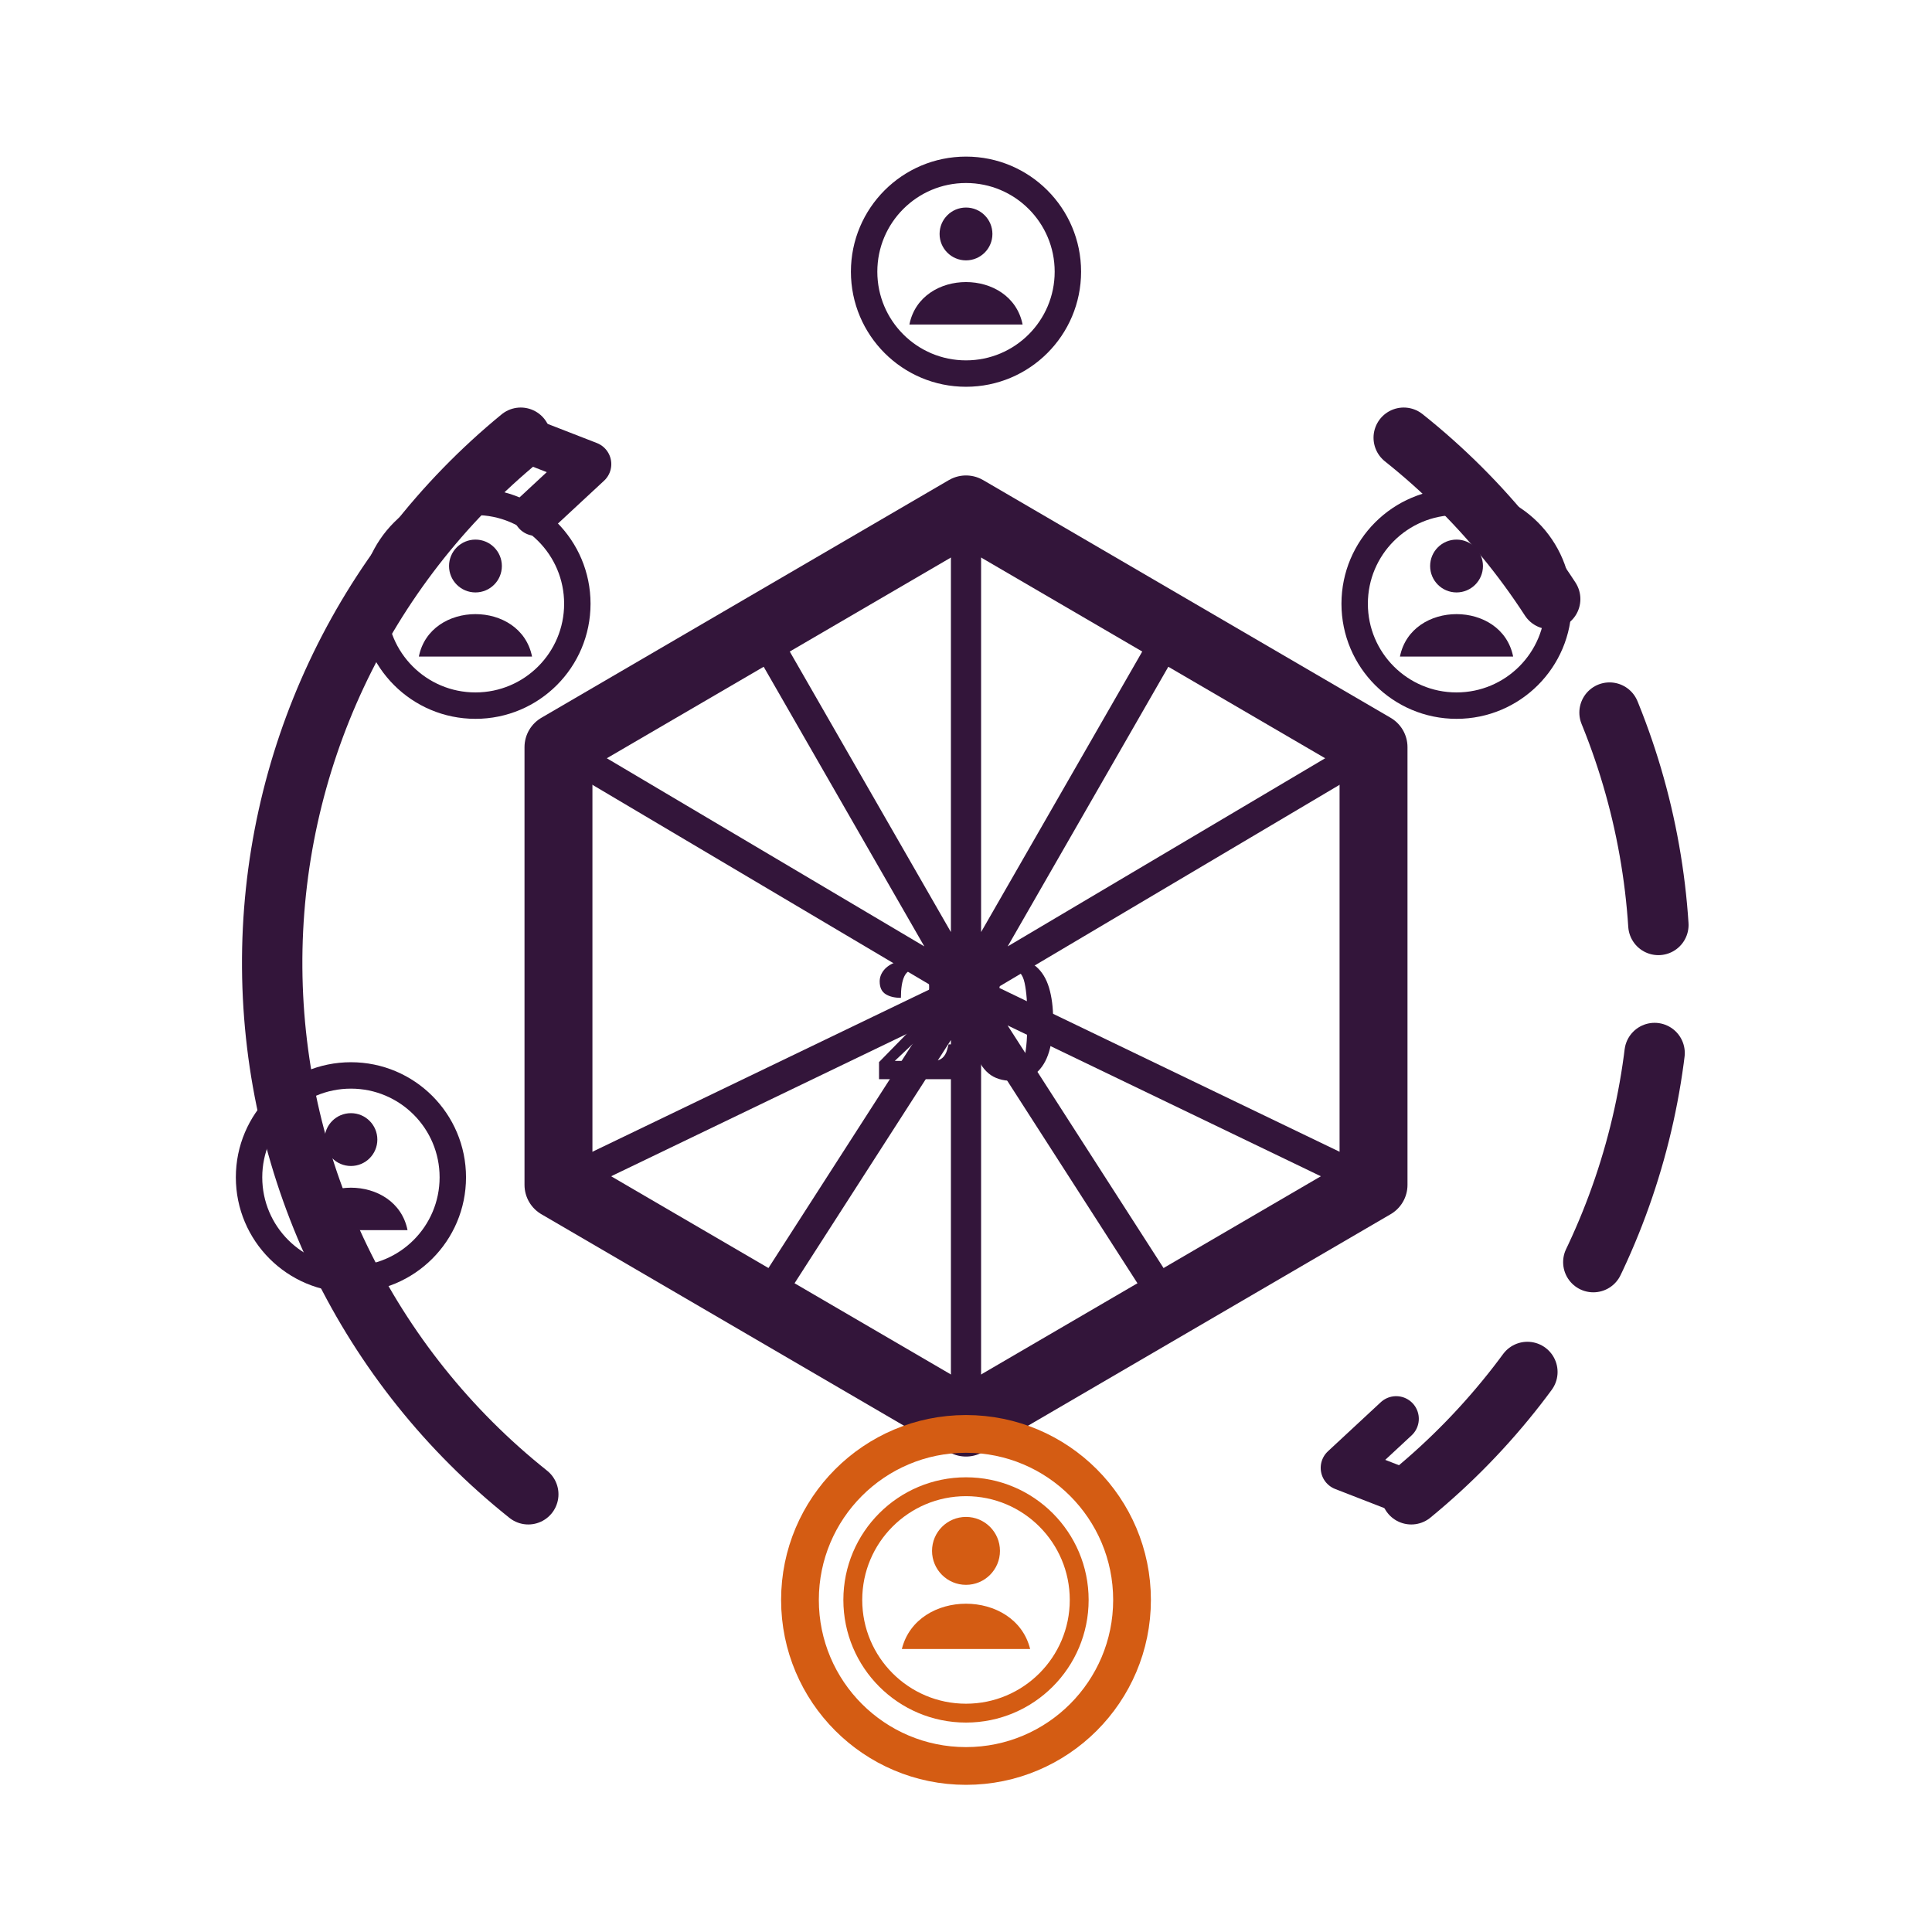
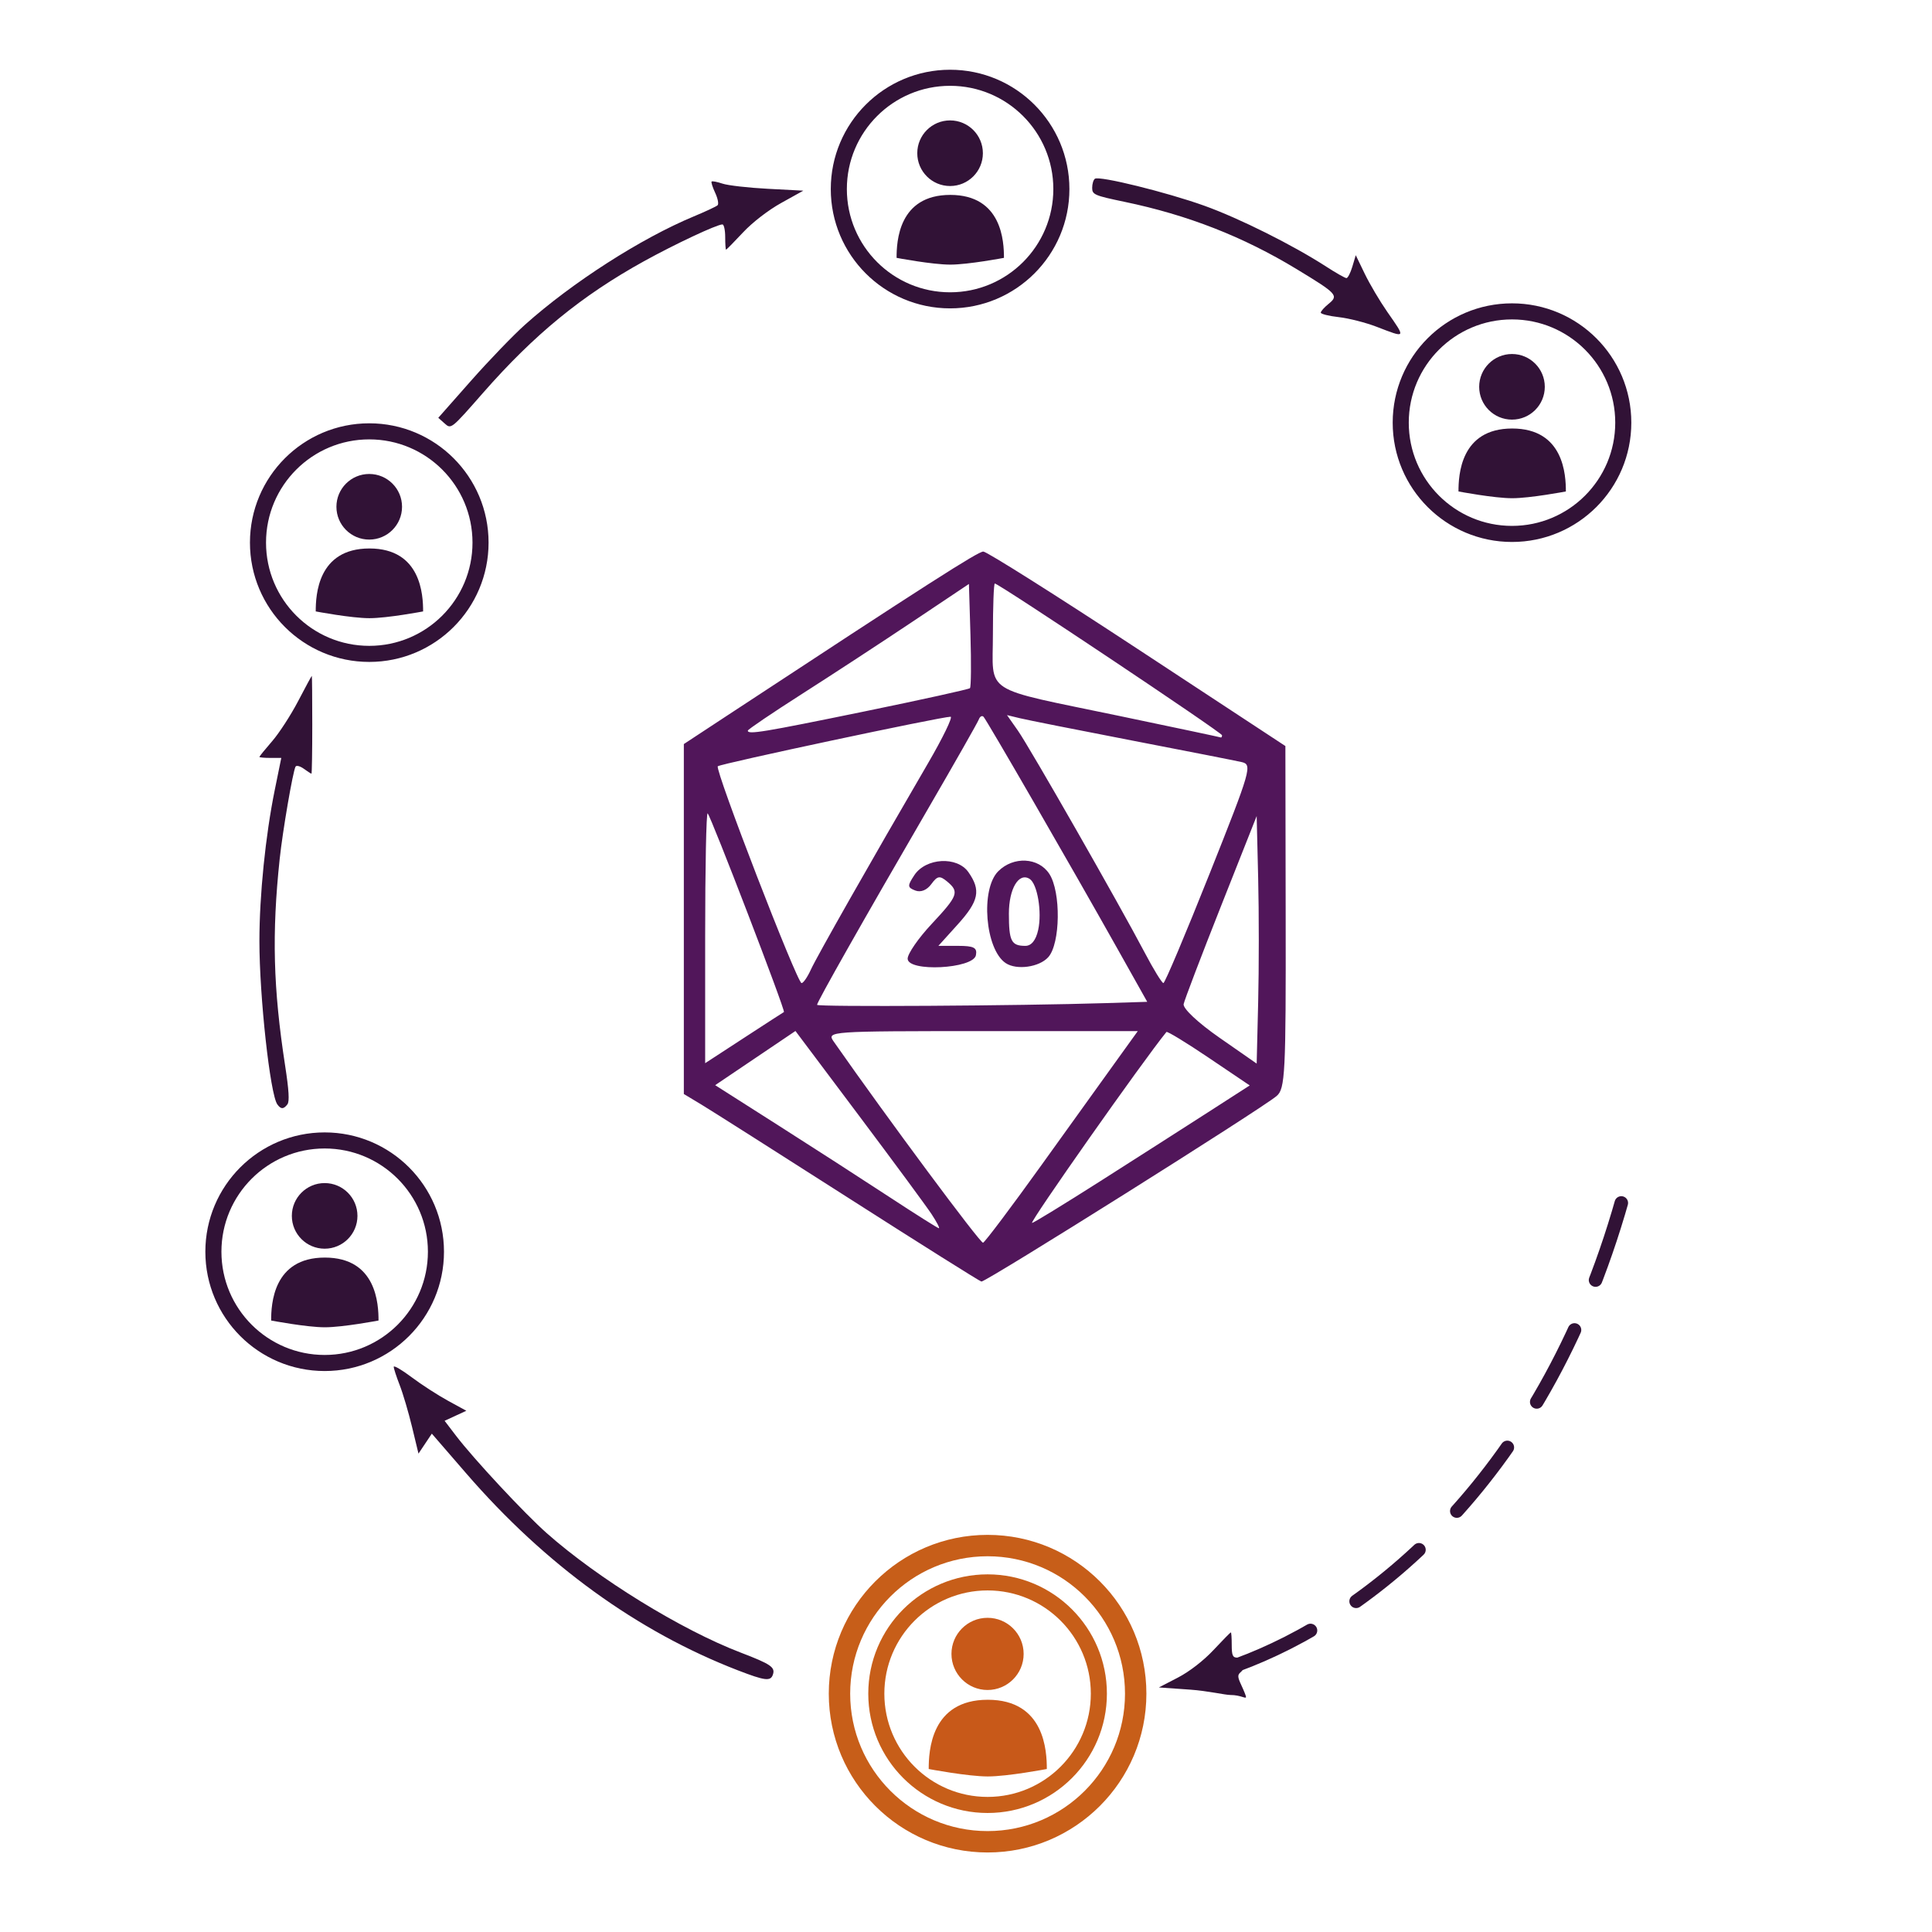
- <svg xmlns="http://www.w3.org/2000/svg" viewBox="0 0 512 512">
-   <g fill="none" stroke="#33153a" stroke-linecap="round" stroke-linejoin="round">
-     <path d="M140 396 A180 180 0 0 1 138 116" stroke-width="16" />
-     <path d="M138 116 l18 7 l-14 13" stroke-width="12" />
-     <path d="M372 116 A180 180 0 0 1 374 396" stroke-width="16" stroke-dasharray="58 34" />
-     <path d="M374 396 l-18-7 l14-13" stroke-width="12" />
-     <path d="M256 135 364 198v116L256 377 148 314V198Z" stroke-width="18" />
-     <path d="M256 135v242M148 198l108 64 108-64M148 314l108-52 108 52M202 168l54 94 54-94M202 346l54-84 54 84" stroke-width="8" />
-     <circle cx="126" cy="160" r="27" stroke-width="7" />
-     <circle cx="126" cy="150" r="7" fill="#33153a" stroke="none" />
-     <path d="M111 174c3-15 27-15 30 0" fill="#33153a" stroke="none" />
-     <circle cx="256" cy="72" r="27" stroke-width="7" />
-     <circle cx="256" cy="62" r="7" fill="#33153a" stroke="none" />
-     <path d="M241 86c3-15 27-15 30 0" fill="#33153a" stroke="none" />
-     <circle cx="386" cy="160" r="27" stroke-width="7" />
-     <circle cx="386" cy="150" r="7" fill="#33153a" stroke="none" />
-     <path d="M371 174c3-15 27-15 30 0" fill="#33153a" stroke="none" />
-     <circle cx="93" cy="312" r="27" stroke-width="7" />
-     <circle cx="93" cy="302" r="7" fill="#33153a" stroke="none" />
-     <path d="M78 326c3-15 27-15 30 0" fill="#33153a" stroke="none" />
+ <svg xmlns="http://www.w3.org/2000/svg" width="1024" height="1024" viewBox="0 0 270.933 270.933" version="1.1" id="svg1" xml:space="preserve">
+   <defs id="defs1" />
+   <g id="layer1" transform="translate(-175.1213,25.92916)">
+     <path style="fill:none;fill-opacity:1;stroke:#311236;stroke-width:1.9;stroke-dasharray:11.4,7.6;stroke-dashoffset:0;stroke-opacity:1;stroke-linecap:round" d="m 348.59,207.56 c 18.3,-6.696 43.615,-26.155 54.556,-67.178" id="path4" />
+     <path d="M 294.159,142.101 C 284.103,135.672 274.784,129.754 273.448,128.95 l -2.429,-1.461 V 102.951 78.413 l 6.165,-4.053 c 28.058,-18.446 35.081,-22.942 35.831,-22.942 0.475,0 10.2,6.137 21.612,13.637 l 20.75,13.637 0.04,23.983 c 0.037,21.949 -0.07,24.077 -1.267,25.093 -2.152,1.827 -40.644,26.022 -41.399,26.022 -0.171,0 -8.538,-5.26 -18.593,-11.689 z m 27.087,-4.75 c 4.279,-5.959 9.051,-12.6 10.605,-14.758 l 2.825,-3.923 h -21.831 c -21.544,0 -21.818,0.019 -20.806,1.467 7.494,10.723 20.565,28.329 20.941,28.207 0.268,-0.087 3.988,-5.034 8.267,-10.993 z m -15.464,7.017 c -0.703,-1.072 -5.29,-7.297 -10.194,-13.833 l -8.917,-11.884 -5.63,3.799 -5.629,3.799 8.826,5.619 c 4.854,3.09 11.852,7.604 15.551,10.03 3.699,2.426 6.848,4.413 6.998,4.416 0.15,0.002 -0.302,-0.873 -1.005,-1.945 z m 23.649,-4.664 c 5.068,-3.227 11.854,-7.565 15.08,-9.642 l 5.865,-3.775 -5.739,-3.873 c -3.156,-2.13 -5.831,-3.76 -5.943,-3.622 -3.276,4.015 -19.292,26.778 -18.841,26.778 0.2,0 4.511,-2.64 9.579,-5.867 z m -44.375,-23.712 c 0.256,-0.135 -10.197,-27.359 -10.697,-27.858 -0.193,-0.193 -0.35,7.611 -0.35,17.341 v 17.691 l 5.418,-3.531 c 2.98,-1.942 5.513,-3.581 5.629,-3.643 z m 66.504,-18.754 -0.21,-8.729 -5.01,12.652 c -2.756,6.958 -5.11,13.131 -5.231,13.716 -0.126,0.61 2.011,2.618 5.01,4.705 l 5.231,3.641 0.21,-8.628 c 0.116,-4.746 0.116,-12.556 0,-17.357 z m -21.334,17.502 5.777,-0.18 -4.195,-7.472 c -6.502,-11.58 -18.342,-32.089 -18.765,-32.505 -0.21,-0.205 -0.505,-0.037 -0.656,0.374 -0.151,0.411 -3.401,6.127 -7.221,12.703 -9.003,15.498 -15.464,26.913 -15.465,27.323 -6.8e-4,0.309 28.262,0.141 40.525,-0.242 z m -27.821,-6.232 c 0,-0.696 1.513,-2.884 3.363,-4.861 3.715,-3.972 3.912,-4.515 2.161,-5.968 -1.019,-0.846 -1.354,-0.789 -2.206,0.376 -0.619,0.846 -1.48,1.19 -2.246,0.897 -1.112,-0.427 -1.127,-0.651 -0.138,-2.149 1.614,-2.444 6.002,-2.69 7.588,-0.426 1.781,2.543 1.472,4.043 -1.51,7.345 l -2.702,2.991 h 2.757 c 2.223,0 2.709,0.254 2.508,1.308 -0.366,1.922 -9.575,2.39 -9.575,0.487 z m 13.749,0.623 c -2.877,-1.921 -3.563,-10.362 -1.046,-12.879 2.131,-2.131 5.642,-1.954 7.159,0.361 1.657,2.529 1.565,9.8 -0.149,11.693 -1.272,1.406 -4.438,1.843 -5.964,0.825 z m 4.558,-4.659 c 0.554,-2.522 -0.116,-6.478 -1.211,-7.155 -1.517,-0.938 -2.899,1.388 -2.899,4.88 0,3.852 0.339,4.517 2.307,4.517 0.849,0 1.484,-0.79 1.803,-2.242 z m -31.88,5.574 c 0.83,-1.822 8.405,-15.165 16.421,-28.926 2.095,-3.596 3.521,-6.538 3.17,-6.538 -1.314,0 -32.287,6.591 -32.642,6.947 -0.448,0.448 11.12,30.392 11.746,30.406 0.242,0.006 0.83,-0.844 1.305,-1.888 z m 55.908,-13.433 c 5.847,-14.695 6.028,-15.328 4.484,-15.678 -0.885,-0.2 -7.831,-1.566 -15.434,-3.034 -7.603,-1.469 -14.64,-2.867 -15.638,-3.109 l -1.814,-0.439 1.524,2.169 c 1.66,2.363 14.182,24.285 17.795,31.154 1.233,2.344 2.41,4.259 2.615,4.256 0.206,-0.003 3.116,-6.897 6.467,-15.32 z m 1.753,-19.434 c 0,-0.373 -31.306,-21.279 -31.864,-21.279 -0.147,0 -0.267,3.203 -0.267,7.117 0,8.534 -1.787,7.38 17.732,11.454 7.714,1.61 14.11,2.966 14.212,3.013 0.103,0.047 0.187,-0.09 0.187,-0.305 z m -50.136,-3.343 c 7.975,-1.636 14.629,-3.103 14.786,-3.26 0.157,-0.157 0.189,-3.509 0.071,-7.45 l -0.215,-7.164 -7.846,5.247 c -4.315,2.886 -11.293,7.448 -15.505,10.138 -4.213,2.69 -7.659,5.023 -7.659,5.184 0,0.579 2.084,0.236 16.369,-2.695 z" style="fill:#51165a;fill-opacity:1;stroke:none;stroke-width:1.13;stroke-dasharray:none;stroke-opacity:1" id="path1-4" />
+     <path id="circle8" style="fill:none;stroke:#311236;stroke-width:2.254;stroke-opacity:1" d="M 402.761,33.342 A 15.605,15.605 0 0 1 387.157,48.946 15.605,15.605 0 0 1 371.552,33.342 15.605,15.605 0 0 1 387.157,17.737 15.605,15.605 0 0 1 402.761,33.342 Z M 323.962,0.583 A 15.605,15.605 0 0 1 308.358,16.188 15.605,15.605 0 0 1 292.753,0.583 15.605,15.605 0 0 1 308.358,-15.022 15.605,15.605 0 0 1 323.962,0.583 Z M 242.509,50.164 A 15.605,15.605 0 0 1 226.904,65.769 15.605,15.605 0 0 1 211.3,50.164 15.605,15.605 0 0 1 226.904,34.56 15.605,15.605 0 0 1 242.509,50.164 Z m -6.253,99.441 a 15.605,15.605 0 0 1 -15.605,15.605 15.605,15.605 0 0 1 -15.605,-15.605 15.605,15.605 0 0 1 15.605,-15.605 15.605,15.605 0 0 1 15.605,15.605 z" />
+     <path id="path9" style="fill:#311236;fill-opacity:1;stroke:none;stroke-width:2.329" d="m 379.652,42.99 c 0,-2.257 0.254,-8.828 7.529,-8.828 7.275,-2e-6 7.529,6.57 7.529,8.828 0,0 -5,0.948 -7.529,0.948 -2.53,0 -7.529,-0.948 -7.529,-0.948 z M 391.755,28.316 a 4.601,4.601 0 0 1 -4.601,4.601 4.601,4.601 0 0 1 -4.601,-4.601 4.601,4.601 0 0 1 4.601,-4.601 4.601,4.601 0 0 1 4.601,4.601 z M 300.853,10.231 c 0,-2.257 0.254,-8.828 7.529,-8.828 7.275,-1.7e-6 7.529,6.57 7.529,8.828 0,0 -5,0.948 -7.529,0.948 -2.53,0 -7.529,-0.948 -7.529,-0.948 z m 12.103,-14.674 a 4.601,4.601 0 0 1 -4.601,4.601 4.601,4.601 0 0 1 -4.601,-4.601 4.601,4.601 0 0 1 4.601,-4.601 4.601,4.601 0 0 1 4.601,4.601 z m -93.558,64.256 c 0,-2.257 0.254,-8.828 7.529,-8.828 7.275,-2e-6 7.529,6.57 7.529,8.828 0,0 -5,0.948 -7.529,0.948 -2.53,0 -7.529,-0.948 -7.529,-0.948 z m 12.103,-14.674 a 4.601,4.601 0 0 1 -4.601,4.601 4.601,4.601 0 0 1 -4.601,-4.601 4.601,4.601 0 0 1 4.601,-4.601 4.601,4.601 0 0 1 4.601,4.601 z M 213.146,159.254 c 0,-2.257 0.254,-8.828 7.529,-8.828 7.275,0 7.529,6.57 7.529,8.828 0,0 -5,0.948 -7.529,0.948 -2.53,0 -7.529,-0.948 -7.529,-0.948 z m 12.103,-14.674 a 4.601,4.601 0 0 1 -4.601,4.601 4.601,4.601 0 0 1 -4.601,-4.601 4.601,4.601 0 0 1 4.601,-4.601 4.601,4.601 0 0 1 4.601,4.601 z m 122.403,67.186 c -0.704,0 -3.186,-0.578 -5.61,-0.748 l -4.408,-0.31 2.672,-1.383 c 1.606,-0.831 3.596,-2.372 4.989,-3.862 1.274,-1.363 2.371,-2.479 2.437,-2.479 0.066,0 0.12,0.797 0.12,1.771 0,1.453 0.138,1.771 0.772,1.771 0.939,0 1.276,1.368 0.498,2.024 -0.48,0.405 -0.467,0.678 0.085,1.859 0.357,0.762 0.648,1.494 0.648,1.628 0,0.34 -0.704,-0.271 -2.204,-0.271 z m -69.029,-3.447 c -14.122,-5.453 -27.029,-14.809 -38.132,-27.64 l -4.812,-5.561 -0.936,1.399 -0.936,1.399 -0.901,-3.735 c -0.496,-2.054 -1.277,-4.698 -1.736,-5.875 -0.459,-1.177 -0.834,-2.33 -0.834,-2.562 0,-0.232 1.127,0.424 2.505,1.458 1.378,1.034 3.668,2.516 5.09,3.294 l 2.585,1.413 -1.523,0.703 -1.523,0.703 1.608,2.107 c 2.485,3.255 9.581,10.876 12.699,13.637 7.206,6.382 18.851,13.557 27.191,16.752 4.287,1.643 4.899,2.064 4.533,3.119 -0.326,0.939 -1.118,0.84 -4.875,-0.611 z m -64.612,-79.376 c -1.01,-1.425 -2.511,-15.104 -2.511,-22.889 0,-6.417 0.852,-14.811 2.152,-21.201 l 0.915,-4.496 h -1.534 c -0.843,0 -1.534,-0.064 -1.534,-0.142 0,-0.078 0.804,-1.069 1.786,-2.202 0.983,-1.133 2.621,-3.659 3.642,-5.613 1.02,-1.954 1.885,-3.553 1.92,-3.553 0.036,1.42e-4 0.065,3.088 0.065,6.862 0,3.774 -0.051,6.862 -0.114,6.861 -0.063,-8.1e-5 -0.542,-0.31 -1.065,-0.688 -0.523,-0.378 -1.047,-0.516 -1.165,-0.305 -0.373,0.666 -1.81,9.028 -2.225,12.945 -1.111,10.488 -0.91,18.136 0.762,28.986 0.532,3.451 0.626,5.023 0.326,5.423 -0.533,0.71 -0.923,0.713 -1.421,0.01 z m 23.474,-95.477 -0.9,-0.805 4.589,-5.195 c 2.524,-2.857 5.941,-6.403 7.594,-7.88 6.625,-5.918 16.244,-12.088 23.643,-15.166 1.653,-0.688 3.156,-1.391 3.34,-1.562 0.184,-0.172 0.035,-0.951 -0.33,-1.732 -0.366,-0.781 -0.594,-1.498 -0.508,-1.593 0.086,-0.095 0.775,0.035 1.532,0.29 0.757,0.254 3.616,0.58 6.353,0.724 l 4.977,0.262 -3.102,1.724 c -1.819,1.011 -4.035,2.722 -5.358,4.138 -1.241,1.328 -2.31,2.414 -2.376,2.414 -0.066,0 -0.12,-0.797 -0.12,-1.771 0,-0.974 -0.176,-1.771 -0.39,-1.771 -0.773,0 -6.647,2.756 -10.998,5.16 -8.731,4.825 -15.374,10.258 -22.556,18.447 -4.489,5.119 -4.49,5.12 -5.39,4.315 z M 368.19,19.903 c -1.523,-0.588 -3.913,-1.198 -5.31,-1.356 -1.397,-0.158 -2.54,-0.443 -2.54,-0.632 0,-0.19 0.496,-0.748 1.102,-1.24 1.432,-1.164 1.2,-1.415 -4.508,-4.877 -7.492,-4.544 -15.269,-7.584 -24.097,-9.42 -4.234,-0.881 -4.555,-1.019 -4.555,-1.963 0,-0.559 0.174,-1.134 0.386,-1.279 0.634,-0.433 10.055,1.891 15.331,3.782 4.901,1.757 12.449,5.528 17.131,8.559 1.353,0.876 2.617,1.593 2.809,1.593 0.192,0 0.564,-0.722 0.828,-1.605 l 0.479,-1.605 1.266,2.617 c 0.696,1.439 2.117,3.839 3.158,5.334 2.615,3.754 2.66,3.689 -1.478,2.093 z" />
+     <circle style="fill:none;fill-opacity:1;stroke:#c75e19;stroke-width:2.254;stroke-dasharray:none;stroke-dashoffset:0;stroke-opacity:1" id="circle9" cx="313.615" cy="211.582" r="15.605" />
+     <path id="path10" style="fill:#c85919;fill-opacity:1;stroke:none;stroke-width:2.562" d="m 305.358,222.147 c 0,-2.483 0.28,-9.711 8.282,-9.711 8.002,0 8.282,7.227 8.282,9.711 0,0 -5.5,1.043 -8.282,1.043 -2.783,0 -8.282,-1.043 -8.282,-1.043 z m 13.313,-16.142 a 5.061,5.061 0 0 1 -5.061,5.061 5.061,5.061 0 0 1 -5.061,-5.061 5.061,5.061 0 0 1 5.061,-5.061 5.061,5.061 0 0 1 5.061,5.061 z" />
+     <circle style="fill:none;fill-opacity:1;stroke:#c75e19;stroke-width:3;stroke-dasharray:none;stroke-dashoffset:0;stroke-opacity:1" id="circle10" cx="313.615" cy="211.582" r="20.77" />
  </g>
-   <text x="256" y="286" text-anchor="middle" font-family="Georgia,serif" font-size="44" font-weight="700" fill="#33153a">20</text>
-   <circle cx="256" cy="424" r="44" fill="none" stroke="#d45c13" stroke-width="10" />
-   <circle cx="256" cy="424" r="30" fill="none" stroke="#d45c13" stroke-width="5" />
-   <circle cx="256" cy="411" r="9" fill="#d45c13" />
-   <path d="M239 437c4-16 30-16 34 0" fill="#d45c13" />
</svg>
